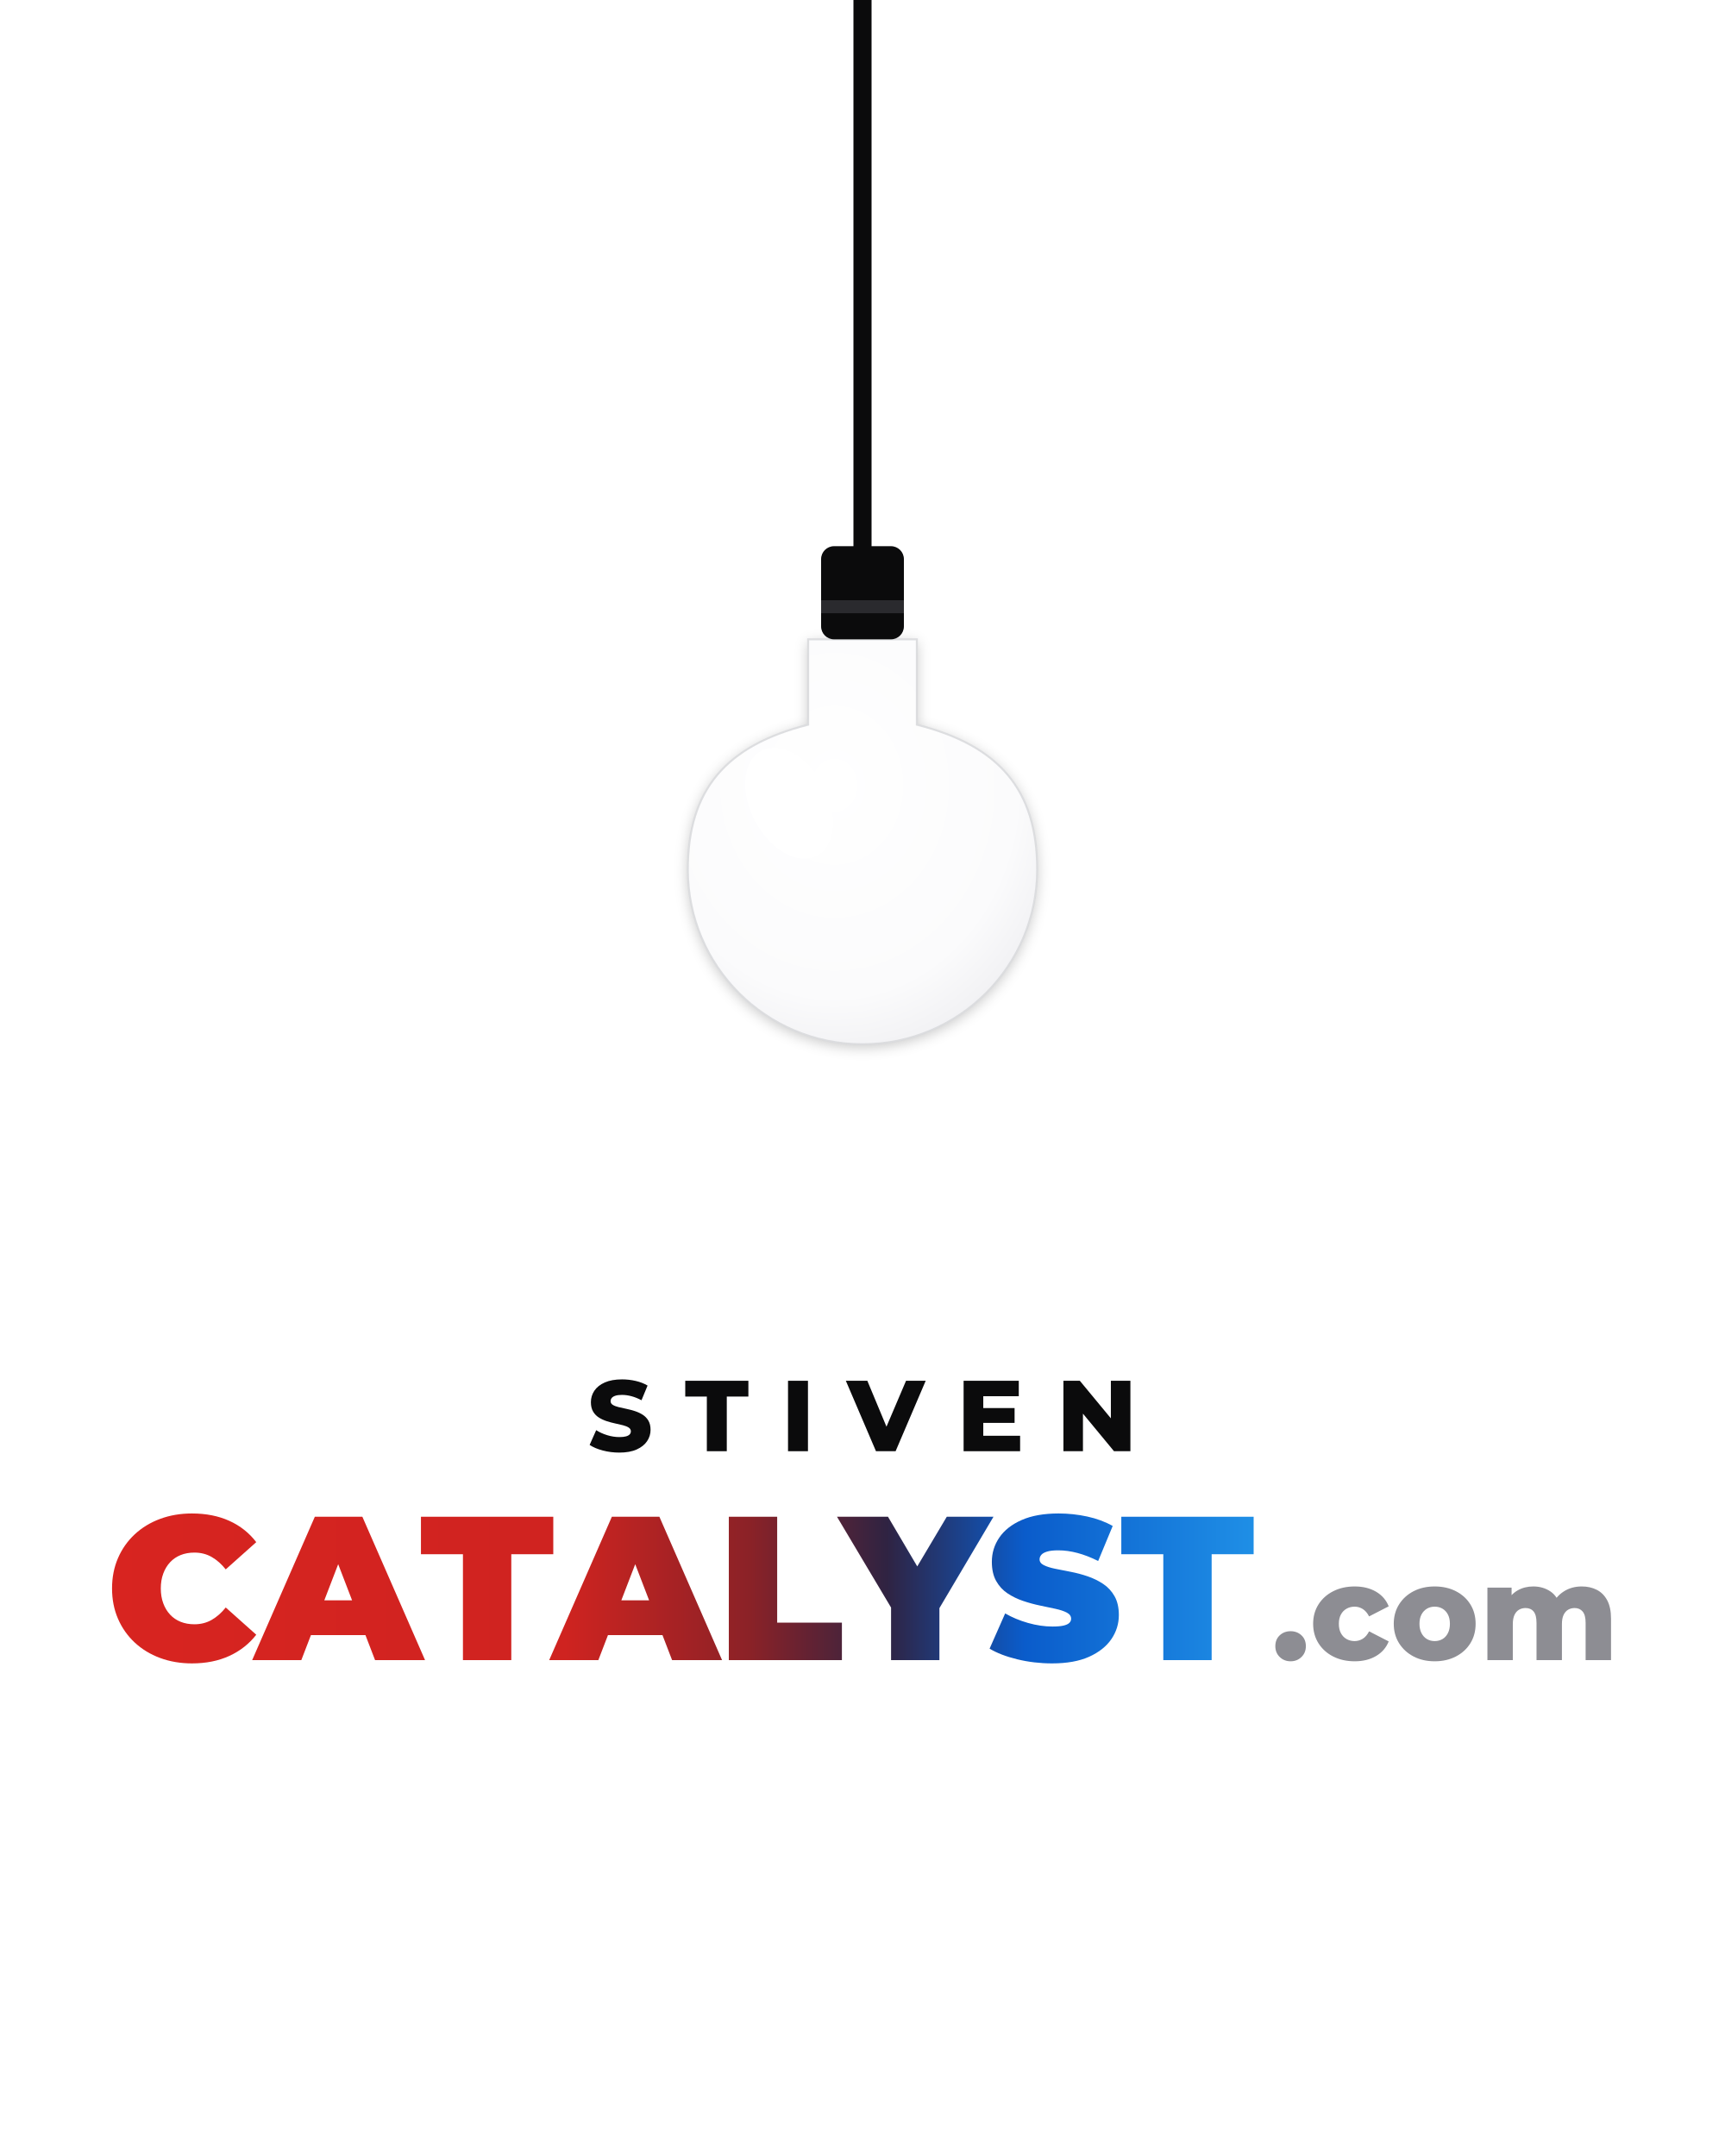
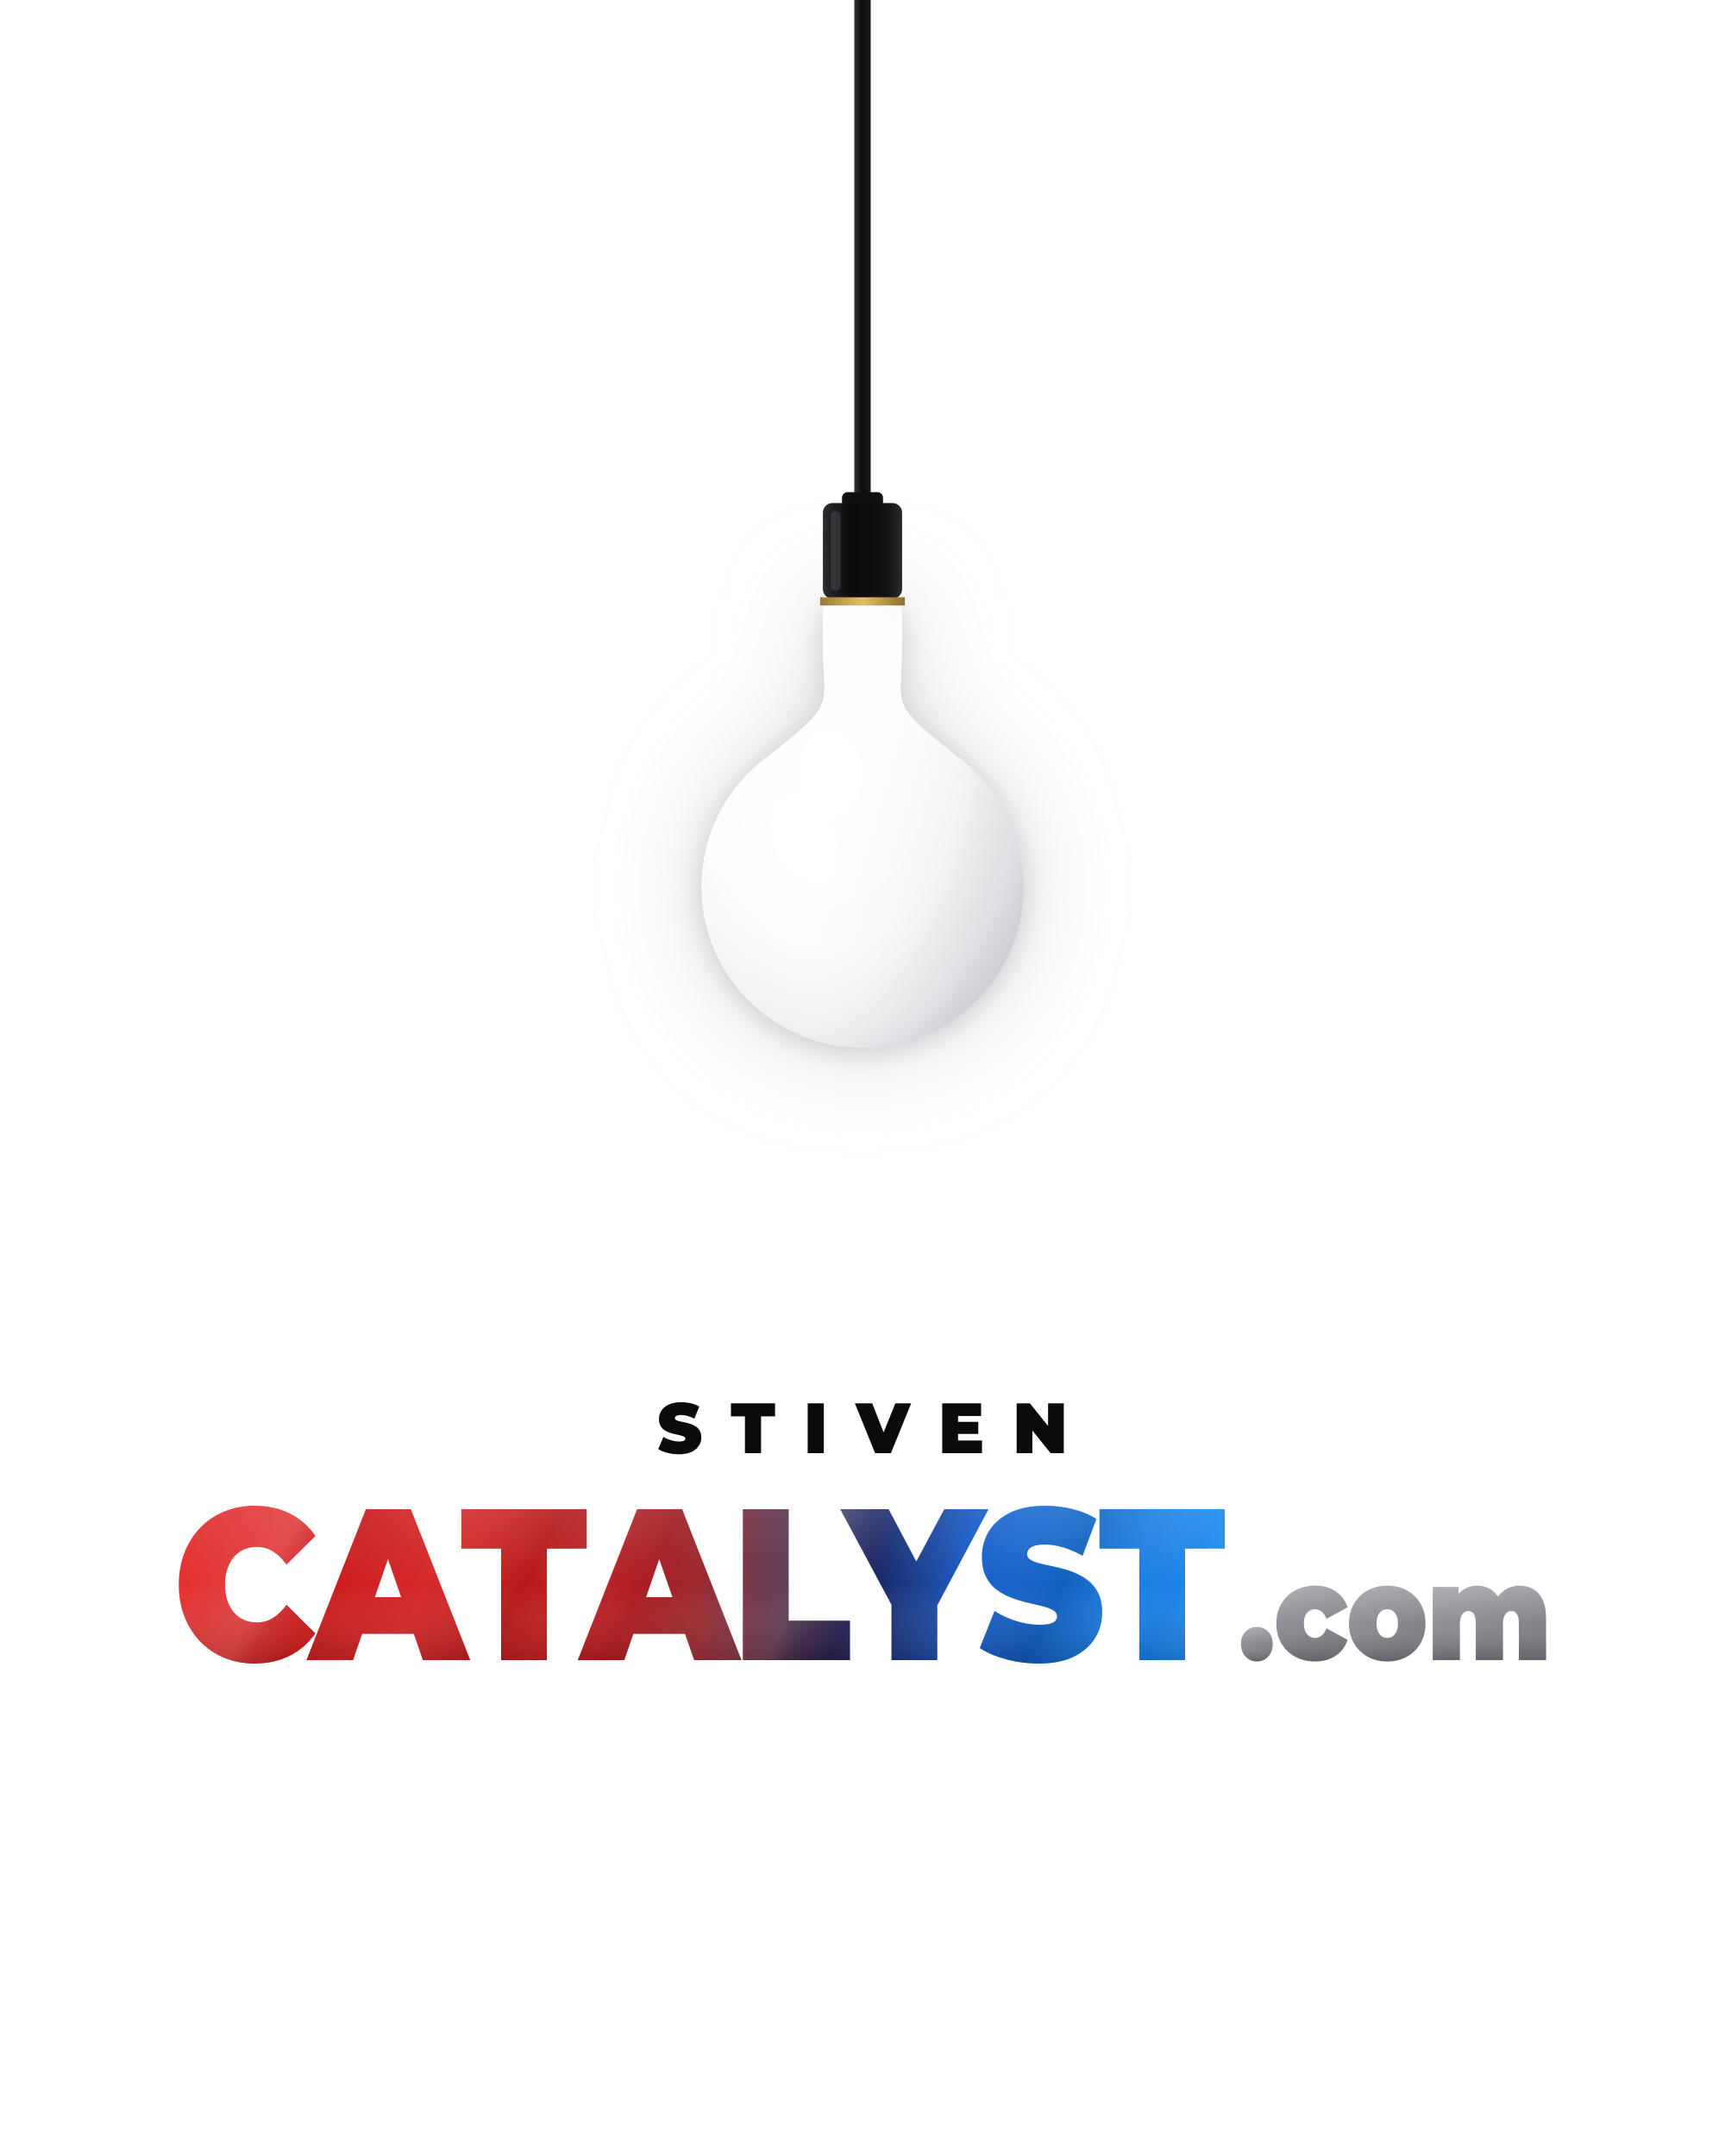
<svg xmlns="http://www.w3.org/2000/svg" viewBox="0 0 2400 3000" width="2400" height="3000">
  <defs>
-     <linearGradient id="catalyst" gradientUnits="userSpaceOnUse" x1="147.6" y1="2310.0" x2="1745.3" y2="2310.0">
-       <stop offset="0" stop-color="#d82420" />
-       <stop offset="0.40" stop-color="#cf2320" />
-       <stop offset="0.56" stop-color="#8b2227" />
-       <stop offset="0.68" stop-color="#2f2342" />
-       <stop offset="0.80" stop-color="#0a5ccb" />
-       <stop offset="1" stop-color="#1f8fe6" />
+     <linearGradient id="catalyst" gradientUnits="userSpaceOnUse" x1="240.9" y1="2310.0" x2="1705.2" y2="2310.0">
+       <stop offset="0" stop-color="#e21f1f" />
+       <stop offset="0.36" stop-color="#cc1c1d" />
+       <stop offset="0.50" stop-color="#951c23" />
+       <stop offset="0.59" stop-color="#3d1e3f" />
+       <stop offset="0.67" stop-color="#1a2a6e" />
+       <stop offset="0.76" stop-color="#0c56c6" />
+       <stop offset="0.88" stop-color="#1476df" />
+       <stop offset="1" stop-color="#1c8bee" />
    </linearGradient>
-     <radialGradient id="glass" cx="0.42" cy="0.36" r="0.75">
+     <linearGradient id="gloss" gradientUnits="userSpaceOnUse" x1="240.9" y1="2010.0" x2="840.9" y2="2310.0" spreadMethod="repeat">
+       <stop offset="0" stop-color="#ffffff" stop-opacity="0" />
+       <stop offset="0.30" stop-color="#ffffff" stop-opacity="0.16" />
+       <stop offset="0.42" stop-color="#000000" stop-opacity="0.07" />
+       <stop offset="0.60" stop-color="#ffffff" stop-opacity="0.05" />
+       <stop offset="0.78" stop-color="#000000" stop-opacity="0.12" />
+       <stop offset="1" stop-color="#ffffff" stop-opacity="0" />
+     </linearGradient>
+     <linearGradient id="depth" x1="0" y1="0" x2="0" y2="1">
+       <stop offset="0" stop-color="#ffffff" stop-opacity="0.10" />
+       <stop offset="0.5" stop-color="#ffffff" stop-opacity="0" />
+       <stop offset="1" stop-color="#000000" stop-opacity="0.16" />
+     </linearGradient>
+     <linearGradient id="silver" x1="0" y1="0" x2="0.3" y2="1">
+       <stop offset="0" stop-color="#a7a8ad" />
+       <stop offset="0.5" stop-color="#8e8f95" />
+       <stop offset="1" stop-color="#77787e" />
+     </linearGradient>
+     <radialGradient id="glass" cx="0.40" cy="0.38" r="0.72">
      <stop offset="0" stop-color="#ffffff" />
-       <stop offset="0.7" stop-color="#fbfbfc" />
-       <stop offset="1" stop-color="#ededf0" />
+       <stop offset="0.55" stop-color="#fdfdfd" />
+       <stop offset="0.82" stop-color="#eff0f2" />
+       <stop offset="1" stop-color="#d4d6da" />
    </radialGradient>
-     <filter id="shadow" x="-30%" y="-30%" width="160%" height="160%">
-       <feGaussianBlur in="SourceAlpha" stdDeviation="9" />
-       <feOffset dy="4" result="b" />
-       <feComponentTransfer in="b" result="s">
-         <feFuncA type="linear" slope="0.22" />
-       </feComponentTransfer>
-       <feMerge>
-         <feMergeNode in="s" />
-         <feMergeNode in="SourceGraphic" />
-       </feMerge>
+     <linearGradient id="glassrim" x1="0" y1="0" x2="1" y2="0.4">
+       <stop offset="0" stop-color="#ffffff" stop-opacity="0.35" />
+       <stop offset="0.5" stop-color="#ffffff" stop-opacity="0" />
+       <stop offset="1" stop-color="#9ea2a8" stop-opacity="0.22" />
+     </linearGradient>
+     <linearGradient id="socket" x1="0" y1="0" x2="1" y2="0">
+       <stop offset="0" stop-color="#2c2c30" />
+       <stop offset="0.35" stop-color="#0b0b0d" />
+       <stop offset="0.8" stop-color="#121214" />
+       <stop offset="1" stop-color="#2a2a2e" />
+     </linearGradient>
+     <linearGradient id="cord" x1="0" y1="0" x2="1" y2="0">
+       <stop offset="0" stop-color="#303033" />
+       <stop offset="0.5" stop-color="#0c0c0e" />
+       <stop offset="1" stop-color="#1c1c1f" />
+     </linearGradient>
+     <linearGradient id="brass" x1="0" y1="0" x2="1" y2="0">
+       <stop offset="0" stop-color="#9a7a3a" />
+       <stop offset="0.5" stop-color="#e2bf6a" />
+       <stop offset="1" stop-color="#8d6f33" />
+     </linearGradient>
+     <filter id="halo" x="-60%" y="-40%" width="220%" height="180%">
+       <feGaussianBlur stdDeviation="64.6" />
+     </filter>
+     <filter id="soft" x="-40%" y="-30%" width="180%" height="160%">
+       <feGaussianBlur stdDeviation="17.1" />
+     </filter>
+     <filter id="tiny" x="-50%" y="-50%" width="200%" height="200%">
+       <feGaussianBlur stdDeviation="9.5" />
    </filter>
  </defs>
  <rect width="2400" height="3000" fill="#ffffff" />
-   <rect x="1187.4" y="0" width="25.2" height="770.8" fill="#0b0b0c" />
-   <g filter="url(#shadow)">
-     <path d="M1124.4,889.6 L1275.6,889.6 L1275.6,1008.4 C1389.5,1037.2 1443.0,1098.4 1443.0,1210.0 A243.0,243.0 0 1,1 957.0,1210.0 C957.0,1098.4 1010.5,1037.2 1124.4,1008.4 Z" fill="url(#glass)" />
-   </g>
-   <path d="M1124.4,889.6 L1275.6,889.6 L1275.6,1008.4 C1389.5,1037.2 1443.0,1098.4 1443.0,1210.0 A243.0,243.0 0 1,1 957.0,1210.0 C957.0,1098.4 1010.5,1037.2 1124.4,1008.4 Z" fill="none" stroke="#d9dadd" stroke-width="2.7" opacity="0.9" />
-   <ellipse cx="1097.9" cy="1117.7" rx="53.5" ry="82.6" fill="#ffffff" opacity="0.95" transform="rotate(-28 1097.9 1117.7)" />
-   <rect x="1142.4" y="760.0" width="115.2" height="129.6" rx="18.0" fill="#0b0b0c" />
-   <rect x="1142.4" y="835.2" width="115.2" height="18.1" fill="#2a2a2e" />
+   <path d="M1144.9,842.5 L1255.1,842.5 L1255.1,899.5 C1255.1,986.9 1233.2,975.3 1338.0,1057.2 A224.2,224.2 0 1,1 1062.0,1057.2 C1166.8,975.3 1144.9,986.9 1144.9,899.5 Z" fill="#c3c6cb" opacity="0.65" filter="url(#halo)" />
+   <path d="M1144.9,842.5 L1255.1,842.5 L1255.1,899.5 C1255.1,986.9 1233.2,975.3 1338.0,1057.2 A224.2,224.2 0 1,1 1062.0,1057.2 C1166.8,975.3 1144.9,986.9 1144.9,899.5 Z" fill="#a9adb3" opacity="0.5" filter="url(#soft)" transform="translate(0 5.7)" />
+   <rect x="1188.6" y="0" width="22.8" height="707.6" fill="url(#cord)" />
+   <path d="M1144.9,842.5 L1255.1,842.5 L1255.1,899.5 C1255.1,986.9 1233.2,975.3 1338.0,1057.2 A224.2,224.2 0 1,1 1062.0,1057.2 C1166.8,975.3 1144.9,986.9 1144.9,899.5 Z" fill="url(#glass)" />
+   <path d="M1144.9,842.5 L1255.1,842.5 L1255.1,899.5 C1255.1,986.9 1233.2,975.3 1338.0,1057.2 A224.2,224.2 0 1,1 1062.0,1057.2 C1166.8,975.3 1144.9,986.9 1144.9,899.5 Z" fill="url(#glassrim)" />
+   <ellipse cx="1119.3" cy="1166.6" rx="44.8" ry="67.3" fill="#ffffff" opacity="0.9" transform="rotate(-24 1119.3 1166.6)" filter="url(#tiny)" />
+   <rect x="1171.5" y="684.8" width="57.0" height="26.6" rx="7.6" fill="#101012" />
+   <rect x="1144.9" y="700.0" width="110.2" height="133.0" rx="13.3" fill="url(#socket)" />
+   <rect x="1156.3" y="711.4" width="13.3" height="110.2" rx="5.7" fill="#ffffff" opacity="0.10" />
+   <rect x="1141.1" y="831.1" width="117.8" height="11.4" fill="url(#brass)" />
  <g>
-     <path d="M861.622 2021.236Q849.607 2021.236 838.474 2018.262Q827.342 2015.288 820.356 2010.548L829.476 1990.03Q836.085 1994.307 844.716 1996.975Q853.348 1999.642 861.816 1999.642Q867.618 1999.642 871.065 1998.643Q874.512 1997.643 876.119 1995.845Q877.727 1994.047 877.727 1991.672Q877.727 1988.36 874.7 1986.407Q871.673 1984.455 866.735 1983.187Q861.796 1981.92 855.882 1980.665Q849.968 1979.41 844.006 1977.471Q838.044 1975.533 833.106 1972.378Q828.167 1969.224 825.14 1964.06Q822.113 1958.897 822.113 1951.057Q822.113 1942.348 826.919 1935.162Q831.725 1927.977 841.376 1923.67Q851.026 1919.364 865.538 1919.364Q875.087 1919.364 884.399 1921.508Q893.712 1923.651 900.977 1927.948L892.514 1948.412Q885.495 1944.642 878.64 1942.8Q871.785 1940.958 865.301 1940.958Q859.585 1940.958 856.09 1942.146Q852.595 1943.333 851.058 1945.298Q849.52 1947.263 849.52 1949.681Q849.52 1952.897 852.547 1954.801Q855.574 1956.705 860.512 1957.903Q865.451 1959.1 871.413 1960.329Q877.375 1961.557 883.289 1963.474Q889.203 1965.39 894.141 1968.523Q899.08 1971.656 902.107 1976.771Q905.134 1981.886 905.134 1989.586Q905.134 1998.155 900.306 2005.341Q895.478 2012.527 885.855 2016.881Q876.231 2021.236 861.622 2021.236Z" fill="#0b0b0c" />
-     <path d="M983.437 2019.3V1943.271H953.39V1921.3H1041.223V1943.271H1011.177V2019.3Z" fill="#0b0b0c" />
-     <path d="M1096.378 2019.3V1921.3H1124.118V2019.3Z" fill="#0b0b0c" />
-     <path d="M1218.743 2019.3 1176.825 1921.3H1206.737L1242.085 2006.125H1224.42L1260.574 1921.3H1287.928L1246.053 2019.3Z" fill="#0b0b0c" />
-     <path d="M1340.678 2019.3V1921.3H1417.427V1942.788H1368.032V1997.812H1419.291V2019.3ZM1366.096 1979.893V1959.264H1411.6V1979.893Z" fill="#0b0b0c" />
-     <path d="M1479.558 2019.3V1921.3H1502.374L1556.341 1986.588H1545.566V1921.3H1572.726V2019.3H1549.91L1495.943 1954.012H1506.719V2019.3Z" fill="#0b0b0c" />
+     <path d="M944.754 2023.584Q936.391 2023.584 928.597 2021.604Q920.804 2019.624 915.767 2016.456L922.99 1999.428Q927.742 2002.299 933.587 2004.032Q939.432 2005.764 944.944 2005.764Q948.176 2005.764 950.029 2005.318Q951.882 2004.873 952.738 2004.032Q953.593 2003.19 953.593 2002.002Q953.593 2000.121 951.597 1999.032Q949.601 1997.943 946.322 1997.2Q943.044 1996.458 939.147 1995.617Q935.25 1994.775 931.306 1993.389Q927.362 1992.003 924.083 1989.726Q920.804 1987.449 918.808 1983.736Q916.812 1980.024 916.812 1974.48Q916.812 1968.045 920.281 1962.749Q923.75 1957.452 930.641 1954.284Q937.531 1951.116 947.796 1951.116Q954.543 1951.116 961.101 1952.601Q967.659 1954.086 972.886 1957.155L966.138 1974.084Q961.196 1971.51 956.587 1970.223Q951.977 1968.936 947.605 1968.936Q944.374 1968.936 942.473 1969.53Q940.572 1970.124 939.765 1971.114Q938.957 1972.104 938.957 1973.292Q938.957 1975.074 940.953 1976.113Q942.948 1977.153 946.227 1977.846Q949.506 1978.539 953.45 1979.331Q957.395 1980.123 961.291 1981.509Q965.188 1982.895 968.467 1985.172Q971.746 1987.449 973.741 1991.112Q975.737 1994.775 975.737 2000.22Q975.737 2006.556 972.268 2011.852Q968.799 2017.149 961.956 2020.367Q955.114 2023.584 944.754 2023.584Z" fill="#0b0b0c" />
+     <path d="M1036.436 2022.0V1970.817H1016.953V1952.7H1078.349V1970.817H1058.866V2022.0Z" fill="#0b0b0c" />
+     <path d="M1123.746 2022.0V1952.7H1146.176V2022.0Z" fill="#0b0b0c" />
+     <path d="M1217.519 2022.0 1189.387 1952.7H1213.527L1236.432 2011.209H1222.081L1245.651 1952.7H1267.7L1239.568 2022.0Z" fill="#0b0b0c" />
+     <path d="M1310.912 2022.0V1952.7H1364.989V1970.322H1332.961V2004.378H1366.225V2022.0ZM1331.44 1995.27V1978.44H1361.093V1995.27Z" fill="#0b0b0c" />
+     <path d="M1414.474 2022.0V1952.7H1432.911L1466.746 1994.874H1458.192V1952.7H1480.051V2022.0H1461.613L1427.779 1979.826H1436.333V2022.0Z" fill="#0b0b0c" />
  </g>
  <g>
-     <path d="M267.039 2314.56Q243.099 2314.56 222.722 2307.007Q202.344 2299.455 187.382 2285.49Q172.419 2271.525 164.154 2252.43Q155.889 2233.335 155.889 2210.25Q155.889 2187.165 164.154 2168.07Q172.419 2148.975 187.382 2135.01Q202.344 2121.045 222.722 2113.493Q243.099 2105.94 267.039 2105.94Q296.394 2105.94 319.052 2116.2Q341.709 2126.46 356.529 2145.84L314.064 2183.745Q305.229 2172.63 294.542 2166.503Q283.854 2160.375 270.459 2160.375Q259.914 2160.375 251.364 2163.795Q242.814 2167.215 236.687 2173.77Q230.559 2180.325 227.139 2189.587Q223.719 2198.85 223.719 2210.25Q223.719 2221.65 227.139 2230.913Q230.559 2240.175 236.687 2246.73Q242.814 2253.285 251.364 2256.705Q259.914 2260.125 270.459 2260.125Q283.854 2260.125 294.542 2253.997Q305.229 2247.87 314.064 2236.755L356.529 2274.66Q341.709 2293.755 319.052 2304.158Q296.394 2314.56 267.039 2314.56Z" fill="url(#catalyst)" />
-     <path d="M350.829 2310.0 438.039 2110.5H504.159L591.369 2310.0H521.829L457.419 2142.42H483.639L419.229 2310.0ZM402.699 2275.23 419.799 2226.78H511.569L528.669 2275.23Z" fill="url(#catalyst)" />
-     <path d="M644.094 2310.0V2162.655H585.669V2110.5H769.779V2162.655H711.354V2310.0Z" fill="url(#catalyst)" />
-     <path d="M764.079 2310.0 851.289 2110.5H917.409L1004.619 2310.0H935.079L870.669 2142.42H896.889L832.479 2310.0ZM815.949 2275.23 833.049 2226.78H924.819L941.919 2275.23Z" fill="url(#catalyst)" />
-     <path d="M1014.024 2310.0V2110.5H1081.284V2257.845H1171.344V2310.0Z" fill="url(#catalyst)" />
-     <path d="M1239.744 2310.0V2222.505L1255.134 2262.69L1164.504 2110.5H1235.469L1296.744 2214.525H1255.419L1317.264 2110.5H1382.244L1292.184 2262.69L1307.004 2222.505V2310.0Z" fill="url(#catalyst)" />
-     <path d="M1463.754 2314.56Q1438.674 2314.56 1415.304 2308.86Q1391.934 2303.16 1376.829 2294.04L1398.489 2245.02Q1412.739 2253.285 1430.267 2258.273Q1447.794 2263.26 1464.324 2263.26Q1474.014 2263.26 1479.572 2261.977Q1485.129 2260.695 1487.694 2258.273Q1490.259 2255.85 1490.259 2252.43Q1490.259 2247.015 1484.274 2243.88Q1478.289 2240.745 1468.457 2238.608Q1458.624 2236.47 1446.939 2234.047Q1435.254 2231.625 1423.427 2227.635Q1411.599 2223.645 1401.766 2217.09Q1391.934 2210.535 1385.949 2199.847Q1379.964 2189.16 1379.964 2173.2Q1379.964 2154.675 1390.367 2139.427Q1400.769 2124.18 1421.432 2115.06Q1442.094 2105.94 1472.874 2105.94Q1493.109 2105.94 1512.774 2110.215Q1532.439 2114.49 1548.114 2123.325L1527.879 2172.06Q1513.059 2164.65 1499.236 2160.945Q1485.414 2157.24 1472.304 2157.24Q1462.614 2157.24 1456.914 2158.95Q1451.214 2160.66 1448.791 2163.51Q1446.369 2166.36 1446.369 2169.78Q1446.369 2174.91 1452.354 2177.903Q1458.339 2180.895 1468.171 2182.89Q1478.004 2184.885 1489.832 2187.165Q1501.659 2189.445 1513.344 2193.435Q1525.029 2197.425 1534.861 2203.98Q1544.694 2210.535 1550.679 2221.08Q1556.664 2231.625 1556.664 2247.3Q1556.664 2265.54 1546.262 2280.787Q1535.859 2296.035 1515.339 2305.297Q1494.819 2314.56 1463.754 2314.56Z" fill="url(#catalyst)" />
-     <path d="M1618.509 2310.0V2162.655H1560.084V2110.5H1744.194V2162.655H1685.769V2310.0Z" fill="url(#catalyst)" />
+     <path d="M354.068 2314.8Q331.388 2314.8 312.083 2306.85Q292.778 2298.9 278.603 2284.2Q264.428 2269.5 256.598 2249.4Q248.768 2229.3 248.768 2205.0Q248.768 2180.7 256.598 2160.6Q264.428 2140.5 278.603 2125.8Q292.778 2111.1 312.083 2103.15Q331.388 2095.2 354.068 2095.2Q381.878 2095.2 403.343 2106.0Q424.808 2116.8 438.848 2137.2L398.618 2177.1Q390.248 2165.4 380.123 2158.95Q369.998 2152.5 357.308 2152.5Q347.318 2152.5 339.218 2156.1Q331.118 2159.7 325.313 2166.6Q319.508 2173.5 316.268 2183.25Q313.028 2193.0 313.028 2205.0Q313.028 2217.0 316.268 2226.75Q319.508 2236.5 325.313 2243.4Q331.118 2250.3 339.218 2253.9Q347.318 2257.5 357.308 2257.5Q369.998 2257.5 380.123 2251.05Q390.248 2244.6 398.618 2232.9L438.848 2272.8Q424.808 2292.9 403.343 2303.85Q381.878 2314.8 354.068 2314.8Z" fill="url(#catalyst)" />
+     <path d="M426.398 2310.0 509.018 2100.0H571.658L654.278 2310.0H588.398L527.378 2133.6H552.218L491.198 2310.0ZM475.538 2273.4 491.738 2222.4H578.678L594.878 2273.4Z" fill="url(#catalyst)" />
+     <path d="M697.178 2310.0V2154.9H641.828V2100.0H816.248V2154.9H760.898V2310.0Z" fill="url(#catalyst)" />
+     <path d="M803.798 2310.0 886.418 2100.0H949.058L1031.678 2310.0H965.798L904.778 2133.6H929.618L868.598 2310.0ZM852.938 2273.4 869.138 2222.4H956.078L972.278 2273.4Z" fill="url(#catalyst)" />
+     <path d="M1033.538 2310.0V2100.0H1097.258V2255.1H1182.578V2310.0Z" fill="url(#catalyst)" />
+     <path d="M1240.328 2310.0V2217.9L1254.908 2260.2L1169.048 2100.0H1236.278L1294.328 2209.5H1255.178L1313.768 2100.0H1375.328L1290.008 2260.2L1304.048 2217.9V2310.0Z" fill="url(#catalyst)" />
+     <path d="M1445.498 2314.8Q1421.738 2314.8 1399.598 2308.8Q1377.458 2302.8 1363.148 2293.2L1383.668 2241.6Q1397.168 2250.3 1413.773 2255.55Q1430.378 2260.8 1446.038 2260.8Q1455.218 2260.8 1460.483 2259.45Q1465.748 2258.1 1468.178 2255.55Q1470.608 2253.0 1470.608 2249.4Q1470.608 2243.7 1464.938 2240.4Q1459.268 2237.1 1449.953 2234.85Q1440.638 2232.6 1429.568 2230.05Q1418.498 2227.5 1407.293 2223.3Q1396.088 2219.1 1386.773 2212.2Q1377.458 2205.3 1371.788 2194.05Q1366.118 2182.8 1366.118 2166.0Q1366.118 2146.5 1375.973 2130.45Q1385.828 2114.4 1405.403 2104.8Q1424.978 2095.2 1454.138 2095.2Q1473.308 2095.2 1491.938 2099.7Q1510.568 2104.2 1525.418 2113.5L1506.248 2164.8Q1492.208 2157.0 1479.113 2153.1Q1466.018 2149.2 1453.598 2149.2Q1444.418 2149.2 1439.018 2151.0Q1433.618 2152.8 1431.323 2155.8Q1429.028 2158.8 1429.028 2162.4Q1429.028 2167.8 1434.698 2170.95Q1440.368 2174.1 1449.683 2176.2Q1458.998 2178.3 1470.203 2180.7Q1481.408 2183.1 1492.478 2187.3Q1503.548 2191.5 1512.863 2198.4Q1522.178 2205.3 1527.848 2216.4Q1533.518 2227.5 1533.518 2244.0Q1533.518 2263.2 1523.663 2279.25Q1513.808 2295.3 1494.368 2305.05Q1474.928 2314.8 1445.498 2314.8Z" fill="url(#catalyst)" />
+     <path d="M1585.058 2310.0V2154.9H1529.708V2100.0H1704.128V2154.9H1648.778V2310.0Z" fill="url(#catalyst)" />
  </g>
  <g>
-     <path d="M1795.644 2311.629Q1786.671 2311.629 1780.526 2305.706Q1774.382 2299.783 1774.382 2290.566Q1774.382 2281.163 1780.526 2275.461Q1786.671 2269.759 1795.644 2269.759Q1804.559 2269.759 1810.703 2275.461Q1816.848 2281.163 1816.848 2290.566Q1816.848 2299.783 1810.703 2305.706Q1804.559 2311.629 1795.644 2311.629Z" fill="#8d8d93" />
-     <path d="M1884.802 2311.629Q1868.01 2311.629 1854.923 2304.991Q1841.835 2298.353 1834.405 2286.529Q1826.975 2274.705 1826.975 2259.498Q1826.975 2244.233 1834.405 2232.502Q1841.835 2220.771 1854.923 2214.133Q1868.01 2207.495 1884.802 2207.495Q1901.959 2207.495 1914.414 2214.742Q1926.87 2221.99 1932.123 2235.145L1904.825 2249.178Q1901.202 2242.11 1895.981 2238.862Q1890.76 2235.613 1884.616 2235.613Q1878.58 2235.613 1873.571 2238.393Q1868.562 2241.174 1865.66 2246.468Q1862.758 2251.763 1862.758 2259.498Q1862.758 2267.233 1865.66 2272.591Q1868.562 2277.95 1873.571 2280.73Q1878.58 2283.511 1884.616 2283.511Q1890.76 2283.511 1895.981 2280.291Q1901.202 2277.071 1904.825 2269.946L1932.123 2283.979Q1926.87 2297.076 1914.414 2304.353Q1901.959 2311.629 1884.802 2311.629Z" fill="#8d8d93" />
-     <path d="M1996.087 2311.629Q1979.507 2311.629 1966.686 2304.927Q1953.865 2298.224 1946.499 2286.454Q1939.133 2274.683 1939.133 2259.488Q1939.133 2244.233 1946.51 2232.5Q1953.887 2220.766 1966.684 2214.13Q1979.482 2207.495 1996.087 2207.495Q2012.693 2207.495 2025.587 2214.127Q2038.48 2220.759 2045.761 2232.486Q2053.042 2244.212 2053.042 2259.489Q2053.042 2274.705 2045.769 2286.465Q2038.495 2298.224 2025.58 2304.927Q2012.665 2311.629 1996.087 2311.629ZM1996.087 2283.511Q2002.123 2283.511 2006.882 2280.73Q2011.64 2277.95 2014.45 2272.498Q2017.259 2267.047 2017.259 2259.49Q2017.259 2251.763 2014.45 2246.468Q2011.64 2241.174 2006.882 2238.393Q2002.123 2235.613 1996.116 2235.613Q1990.11 2235.613 1985.351 2238.393Q1980.592 2241.174 1977.754 2246.468Q1974.916 2251.763 1974.916 2259.49Q1974.916 2267.047 1977.754 2272.498Q1980.592 2277.95 1985.347 2280.73Q1990.102 2283.511 1996.087 2283.511Z" fill="#8d8d93" />
-     <path d="M2069.442 2310.0V2209.124H2103.082V2237.345L2096.399 2229.276Q2101.877 2218.437 2111.52 2212.966Q2121.163 2207.495 2133.24 2207.495Q2146.805 2207.495 2157.128 2214.441Q2167.451 2221.387 2170.927 2236.107L2159.421 2233.657Q2164.712 2221.528 2175.581 2214.511Q2186.449 2207.495 2200.758 2207.495Q2212.463 2207.495 2221.67 2212.209Q2230.877 2216.923 2236.149 2226.823Q2241.421 2236.722 2241.421 2252.372V2310.0H2206.081V2258.125Q2206.081 2247.312 2201.966 2242.418Q2197.852 2237.524 2190.81 2237.524Q2185.705 2237.524 2181.69 2239.904Q2177.675 2242.283 2175.388 2247.177Q2173.102 2252.071 2173.102 2260.049V2310.0H2137.761V2258.125Q2137.761 2247.312 2133.775 2242.418Q2129.789 2237.524 2122.49 2237.524Q2117.385 2237.524 2113.37 2239.904Q2109.355 2242.283 2107.069 2247.177Q2104.782 2252.071 2104.782 2260.049V2310.0Z" fill="#8d8d93" />
+     <path d="M354.068 2314.8Q331.388 2314.8 312.083 2306.85Q292.778 2298.9 278.603 2284.2Q264.428 2269.5 256.598 2249.4Q248.768 2229.3 248.768 2205.0Q248.768 2180.7 256.598 2160.6Q264.428 2140.5 278.603 2125.8Q292.778 2111.1 312.083 2103.15Q331.388 2095.2 354.068 2095.2Q381.878 2095.2 403.343 2106.0Q424.808 2116.8 438.848 2137.2L398.618 2177.1Q390.248 2165.4 380.123 2158.95Q369.998 2152.5 357.308 2152.5Q347.318 2152.5 339.218 2156.1Q331.118 2159.7 325.313 2166.6Q319.508 2173.5 316.268 2183.25Q313.028 2193.0 313.028 2205.0Q313.028 2217.0 316.268 2226.75Q319.508 2236.5 325.313 2243.4Q331.118 2250.3 339.218 2253.9Q347.318 2257.5 357.308 2257.5Q369.998 2257.5 380.123 2251.05Q390.248 2244.6 398.618 2232.9L438.848 2272.8Q424.808 2292.9 403.343 2303.85Q381.878 2314.8 354.068 2314.8Z" fill="url(#gloss)" />
+     <path d="M426.398 2310.0 509.018 2100.0H571.658L654.278 2310.0H588.398L527.378 2133.6H552.218L491.198 2310.0ZM475.538 2273.4 491.738 2222.4H578.678L594.878 2273.4Z" fill="url(#gloss)" />
+     <path d="M697.178 2310.0V2154.9H641.828V2100.0H816.248V2154.9H760.898V2310.0Z" fill="url(#gloss)" />
+     <path d="M803.798 2310.0 886.418 2100.0H949.058L1031.678 2310.0H965.798L904.778 2133.6H929.618L868.598 2310.0ZM852.938 2273.4 869.138 2222.4H956.078L972.278 2273.4Z" fill="url(#gloss)" />
+     <path d="M1033.538 2310.0V2100.0H1097.258V2255.1H1182.578V2310.0Z" fill="url(#gloss)" />
+     <path d="M1240.328 2310.0V2217.9L1254.908 2260.2L1169.048 2100.0H1236.278L1294.328 2209.5H1255.178L1313.768 2100.0H1375.328L1290.008 2260.2L1304.048 2217.9V2310.0Z" fill="url(#gloss)" />
+     <path d="M1445.498 2314.8Q1421.738 2314.8 1399.598 2308.8Q1377.458 2302.8 1363.148 2293.2L1383.668 2241.6Q1397.168 2250.3 1413.773 2255.55Q1430.378 2260.8 1446.038 2260.8Q1455.218 2260.8 1460.483 2259.45Q1465.748 2258.1 1468.178 2255.55Q1470.608 2253.0 1470.608 2249.4Q1470.608 2243.7 1464.938 2240.4Q1459.268 2237.1 1449.953 2234.85Q1440.638 2232.6 1429.568 2230.05Q1418.498 2227.5 1407.293 2223.3Q1396.088 2219.1 1386.773 2212.2Q1377.458 2205.3 1371.788 2194.05Q1366.118 2182.8 1366.118 2166.0Q1366.118 2146.5 1375.973 2130.45Q1385.828 2114.4 1405.403 2104.8Q1424.978 2095.2 1454.138 2095.2Q1473.308 2095.2 1491.938 2099.7Q1510.568 2104.2 1525.418 2113.5L1506.248 2164.8Q1492.208 2157.0 1479.113 2153.1Q1466.018 2149.2 1453.598 2149.2Q1444.418 2149.2 1439.018 2151.0Q1433.618 2152.8 1431.323 2155.8Q1429.028 2158.8 1429.028 2162.4Q1429.028 2167.8 1434.698 2170.95Q1440.368 2174.1 1449.683 2176.2Q1458.998 2178.3 1470.203 2180.7Q1481.408 2183.1 1492.478 2187.3Q1503.548 2191.5 1512.863 2198.4Q1522.178 2205.3 1527.848 2216.4Q1533.518 2227.5 1533.518 2244.0Q1533.518 2263.2 1523.663 2279.25Q1513.808 2295.3 1494.368 2305.05Q1474.928 2314.8 1445.498 2314.8Z" fill="url(#gloss)" />
+     <path d="M1585.058 2310.0V2154.9H1529.708V2100.0H1704.128V2154.9H1648.778V2310.0Z" fill="url(#gloss)" />
+   </g>
+   <g>
+     <path d="M354.068 2314.8Q331.388 2314.8 312.083 2306.85Q292.778 2298.9 278.603 2284.2Q264.428 2269.5 256.598 2249.4Q248.768 2229.3 248.768 2205.0Q248.768 2180.7 256.598 2160.6Q264.428 2140.5 278.603 2125.8Q292.778 2111.1 312.083 2103.15Q331.388 2095.2 354.068 2095.2Q381.878 2095.2 403.343 2106.0Q424.808 2116.8 438.848 2137.2L398.618 2177.1Q390.248 2165.4 380.123 2158.95Q369.998 2152.5 357.308 2152.5Q347.318 2152.5 339.218 2156.1Q331.118 2159.7 325.313 2166.6Q319.508 2173.5 316.268 2183.25Q313.028 2193.0 313.028 2205.0Q313.028 2217.0 316.268 2226.75Q319.508 2236.5 325.313 2243.4Q331.118 2250.3 339.218 2253.9Q347.318 2257.5 357.308 2257.5Q369.998 2257.5 380.123 2251.05Q390.248 2244.6 398.618 2232.9L438.848 2272.8Q424.808 2292.9 403.343 2303.85Q381.878 2314.8 354.068 2314.8Z" fill="url(#depth)" />
+     <path d="M426.398 2310.0 509.018 2100.0H571.658L654.278 2310.0H588.398L527.378 2133.6H552.218L491.198 2310.0ZM475.538 2273.4 491.738 2222.4H578.678L594.878 2273.4Z" fill="url(#depth)" />
+     <path d="M697.178 2310.0V2154.9H641.828V2100.0H816.248V2154.9H760.898V2310.0Z" fill="url(#depth)" />
+     <path d="M803.798 2310.0 886.418 2100.0H949.058L1031.678 2310.0H965.798L904.778 2133.6H929.618L868.598 2310.0ZM852.938 2273.4 869.138 2222.4H956.078L972.278 2273.4Z" fill="url(#depth)" />
+     <path d="M1033.538 2310.0V2100.0H1097.258V2255.1H1182.578V2310.0Z" fill="url(#depth)" />
+     <path d="M1240.328 2310.0V2217.9L1254.908 2260.2L1169.048 2100.0H1236.278L1294.328 2209.5H1255.178L1313.768 2100.0H1375.328L1290.008 2260.2L1304.048 2217.9V2310.0Z" fill="url(#depth)" />
+     <path d="M1445.498 2314.8Q1421.738 2314.8 1399.598 2308.8Q1377.458 2302.8 1363.148 2293.2L1383.668 2241.6Q1397.168 2250.3 1413.773 2255.55Q1430.378 2260.8 1446.038 2260.8Q1455.218 2260.8 1460.483 2259.45Q1465.748 2258.1 1468.178 2255.55Q1470.608 2253.0 1470.608 2249.4Q1470.608 2243.7 1464.938 2240.4Q1459.268 2237.1 1449.953 2234.85Q1440.638 2232.6 1429.568 2230.05Q1418.498 2227.5 1407.293 2223.3Q1396.088 2219.1 1386.773 2212.2Q1377.458 2205.3 1371.788 2194.05Q1366.118 2182.8 1366.118 2166.0Q1366.118 2146.5 1375.973 2130.45Q1385.828 2114.4 1405.403 2104.8Q1424.978 2095.2 1454.138 2095.2Q1473.308 2095.2 1491.938 2099.7Q1510.568 2104.2 1525.418 2113.5L1506.248 2164.8Q1492.208 2157.0 1479.113 2153.1Q1466.018 2149.2 1453.598 2149.2Q1444.418 2149.2 1439.018 2151.0Q1433.618 2152.8 1431.323 2155.8Q1429.028 2158.8 1429.028 2162.4Q1429.028 2167.8 1434.698 2170.95Q1440.368 2174.1 1449.683 2176.2Q1458.998 2178.3 1470.203 2180.7Q1481.408 2183.1 1492.478 2187.3Q1503.548 2191.5 1512.863 2198.4Q1522.178 2205.3 1527.848 2216.4Q1533.518 2227.5 1533.518 2244.0Q1533.518 2263.2 1523.663 2279.25Q1513.808 2295.3 1494.368 2305.05Q1474.928 2314.8 1445.498 2314.8Z" fill="url(#depth)" />
+     <path d="M1585.058 2310.0V2154.9H1529.708V2100.0H1704.128V2154.9H1648.778V2310.0Z" fill="url(#depth)" />
+   </g>
+   <g>
+     <path d="M1748.653 2311.86Q1739.279 2311.86 1732.917 2305.071Q1726.556 2298.282 1726.556 2287.68Q1726.556 2276.892 1732.917 2270.382Q1739.279 2263.872 1748.653 2263.872Q1758.027 2263.872 1764.389 2270.382Q1770.75 2276.892 1770.75 2287.68Q1770.75 2298.282 1764.389 2305.071Q1758.027 2311.86 1748.653 2311.86Z" fill="url(#silver)" />
+     <path d="M1829.823 2311.86Q1814.088 2311.86 1801.868 2305.164Q1789.647 2298.468 1782.7 2286.471Q1775.753 2274.474 1775.753 2259.036Q1775.753 2243.598 1782.7 2231.694Q1789.647 2219.79 1801.868 2213.094Q1814.088 2206.398 1829.823 2206.398Q1846.563 2206.398 1858.449 2214.396Q1870.334 2222.394 1874.854 2236.53L1845.559 2252.526Q1842.713 2245.458 1838.612 2242.296Q1834.511 2239.134 1829.656 2239.134Q1825.471 2239.134 1821.872 2241.366Q1818.273 2243.598 1816.18 2247.969Q1814.088 2252.34 1814.088 2259.036Q1814.088 2265.732 1816.18 2270.196Q1818.273 2274.66 1821.872 2276.892Q1825.471 2279.124 1829.656 2279.124Q1834.511 2279.124 1838.612 2275.962Q1842.713 2272.8 1845.559 2265.732L1874.854 2281.728Q1870.334 2295.864 1858.449 2303.862Q1846.563 2311.86 1829.823 2311.86Z" fill="url(#silver)" />
+     <path d="M1930.077 2311.86Q1914.509 2311.86 1902.54 2305.071Q1890.571 2298.282 1883.708 2286.378Q1876.844 2274.474 1876.844 2259.036Q1876.844 2243.598 1883.708 2231.694Q1890.571 2219.79 1902.54 2213.094Q1914.509 2206.398 1930.077 2206.398Q1945.646 2206.398 1957.698 2213.094Q1969.751 2219.79 1976.531 2231.694Q1983.311 2243.598 1983.311 2259.036Q1983.311 2274.474 1976.531 2286.378Q1969.751 2298.282 1957.698 2305.071Q1945.646 2311.86 1930.077 2311.86ZM1930.077 2279.124Q1934.262 2279.124 1937.61 2276.892Q1940.958 2274.66 1942.967 2270.103Q1944.976 2265.546 1944.976 2259.036Q1944.976 2252.34 1942.967 2247.969Q1940.958 2243.598 1937.61 2241.366Q1934.262 2239.134 1930.077 2239.134Q1925.892 2239.134 1922.544 2241.366Q1919.196 2243.598 1917.188 2247.969Q1915.179 2252.34 1915.179 2259.036Q1915.179 2265.546 1917.188 2270.103Q1919.196 2274.66 1922.544 2276.892Q1925.892 2279.124 1930.077 2279.124Z" fill="url(#silver)" />
+     <path d="M1993.336 2310.0V2208.258H2029.327V2237.46L2021.961 2229.276Q2027.151 2217.744 2035.856 2212.071Q2044.56 2206.398 2055.274 2206.398Q2067.327 2206.398 2076.617 2213.373Q2085.908 2220.348 2089.089 2235.414L2077.538 2233.368Q2082.56 2220.72 2092.186 2213.559Q2101.811 2206.398 2114.534 2206.398Q2124.912 2206.398 2133.199 2211.141Q2141.485 2215.884 2146.256 2225.928Q2151.027 2235.972 2151.027 2251.968V2310.0H2113.194V2259.222Q2113.194 2249.736 2110.349 2245.737Q2107.503 2241.738 2102.983 2241.738Q2099.635 2241.738 2096.957 2243.598Q2094.278 2245.458 2092.688 2249.457Q2091.098 2253.456 2091.098 2260.338V2310.0H2053.265V2259.222Q2053.265 2249.736 2050.587 2245.737Q2047.908 2241.738 2043.054 2241.738Q2039.706 2241.738 2037.027 2243.598Q2034.349 2245.458 2032.759 2249.457Q2031.168 2253.456 2031.168 2260.338V2310.0Z" fill="url(#silver)" />
+   </g>
+   <g>
+     <path d="M1748.653 2311.86Q1739.279 2311.86 1732.917 2305.071Q1726.556 2298.282 1726.556 2287.68Q1726.556 2276.892 1732.917 2270.382Q1739.279 2263.872 1748.653 2263.872Q1758.027 2263.872 1764.389 2270.382Q1770.75 2276.892 1770.75 2287.68Q1770.75 2298.282 1764.389 2305.071Q1758.027 2311.86 1748.653 2311.86Z" fill="url(#depth)" />
+     <path d="M1829.823 2311.86Q1814.088 2311.86 1801.868 2305.164Q1789.647 2298.468 1782.7 2286.471Q1775.753 2274.474 1775.753 2259.036Q1775.753 2243.598 1782.7 2231.694Q1789.647 2219.79 1801.868 2213.094Q1814.088 2206.398 1829.823 2206.398Q1846.563 2206.398 1858.449 2214.396Q1870.334 2222.394 1874.854 2236.53L1845.559 2252.526Q1842.713 2245.458 1838.612 2242.296Q1834.511 2239.134 1829.656 2239.134Q1825.471 2239.134 1821.872 2241.366Q1818.273 2243.598 1816.18 2247.969Q1814.088 2252.34 1814.088 2259.036Q1814.088 2265.732 1816.18 2270.196Q1818.273 2274.66 1821.872 2276.892Q1825.471 2279.124 1829.656 2279.124Q1834.511 2279.124 1838.612 2275.962Q1842.713 2272.8 1845.559 2265.732L1874.854 2281.728Q1870.334 2295.864 1858.449 2303.862Q1846.563 2311.86 1829.823 2311.86Z" fill="url(#depth)" />
+     <path d="M1930.077 2311.86Q1914.509 2311.86 1902.54 2305.071Q1890.571 2298.282 1883.708 2286.378Q1876.844 2274.474 1876.844 2259.036Q1876.844 2243.598 1883.708 2231.694Q1890.571 2219.79 1902.54 2213.094Q1914.509 2206.398 1930.077 2206.398Q1945.646 2206.398 1957.698 2213.094Q1969.751 2219.79 1976.531 2231.694Q1983.311 2243.598 1983.311 2259.036Q1983.311 2274.474 1976.531 2286.378Q1969.751 2298.282 1957.698 2305.071Q1945.646 2311.86 1930.077 2311.86ZM1930.077 2279.124Q1934.262 2279.124 1937.61 2276.892Q1940.958 2274.66 1942.967 2270.103Q1944.976 2265.546 1944.976 2259.036Q1944.976 2252.34 1942.967 2247.969Q1940.958 2243.598 1937.61 2241.366Q1934.262 2239.134 1930.077 2239.134Q1925.892 2239.134 1922.544 2241.366Q1919.196 2243.598 1917.188 2247.969Q1915.179 2252.34 1915.179 2259.036Q1915.179 2265.546 1917.188 2270.103Q1919.196 2274.66 1922.544 2276.892Q1925.892 2279.124 1930.077 2279.124Z" fill="url(#depth)" />
+     <path d="M1993.336 2310.0V2208.258H2029.327V2237.46L2021.961 2229.276Q2027.151 2217.744 2035.856 2212.071Q2044.56 2206.398 2055.274 2206.398Q2067.327 2206.398 2076.617 2213.373Q2085.908 2220.348 2089.089 2235.414L2077.538 2233.368Q2082.56 2220.72 2092.186 2213.559Q2101.811 2206.398 2114.534 2206.398Q2124.912 2206.398 2133.199 2211.141Q2141.485 2215.884 2146.256 2225.928Q2151.027 2235.972 2151.027 2251.968V2310.0H2113.194V2259.222Q2113.194 2249.736 2110.349 2245.737Q2107.503 2241.738 2102.983 2241.738Q2099.635 2241.738 2096.957 2243.598Q2094.278 2245.458 2092.688 2249.457Q2091.098 2253.456 2091.098 2260.338V2310.0H2053.265V2259.222Q2053.265 2249.736 2050.587 2245.737Q2047.908 2241.738 2043.054 2241.738Q2039.706 2241.738 2037.027 2243.598Q2034.349 2245.458 2032.759 2249.457Q2031.168 2253.456 2031.168 2260.338V2310.0Z" fill="url(#depth)" />
  </g>
</svg>
